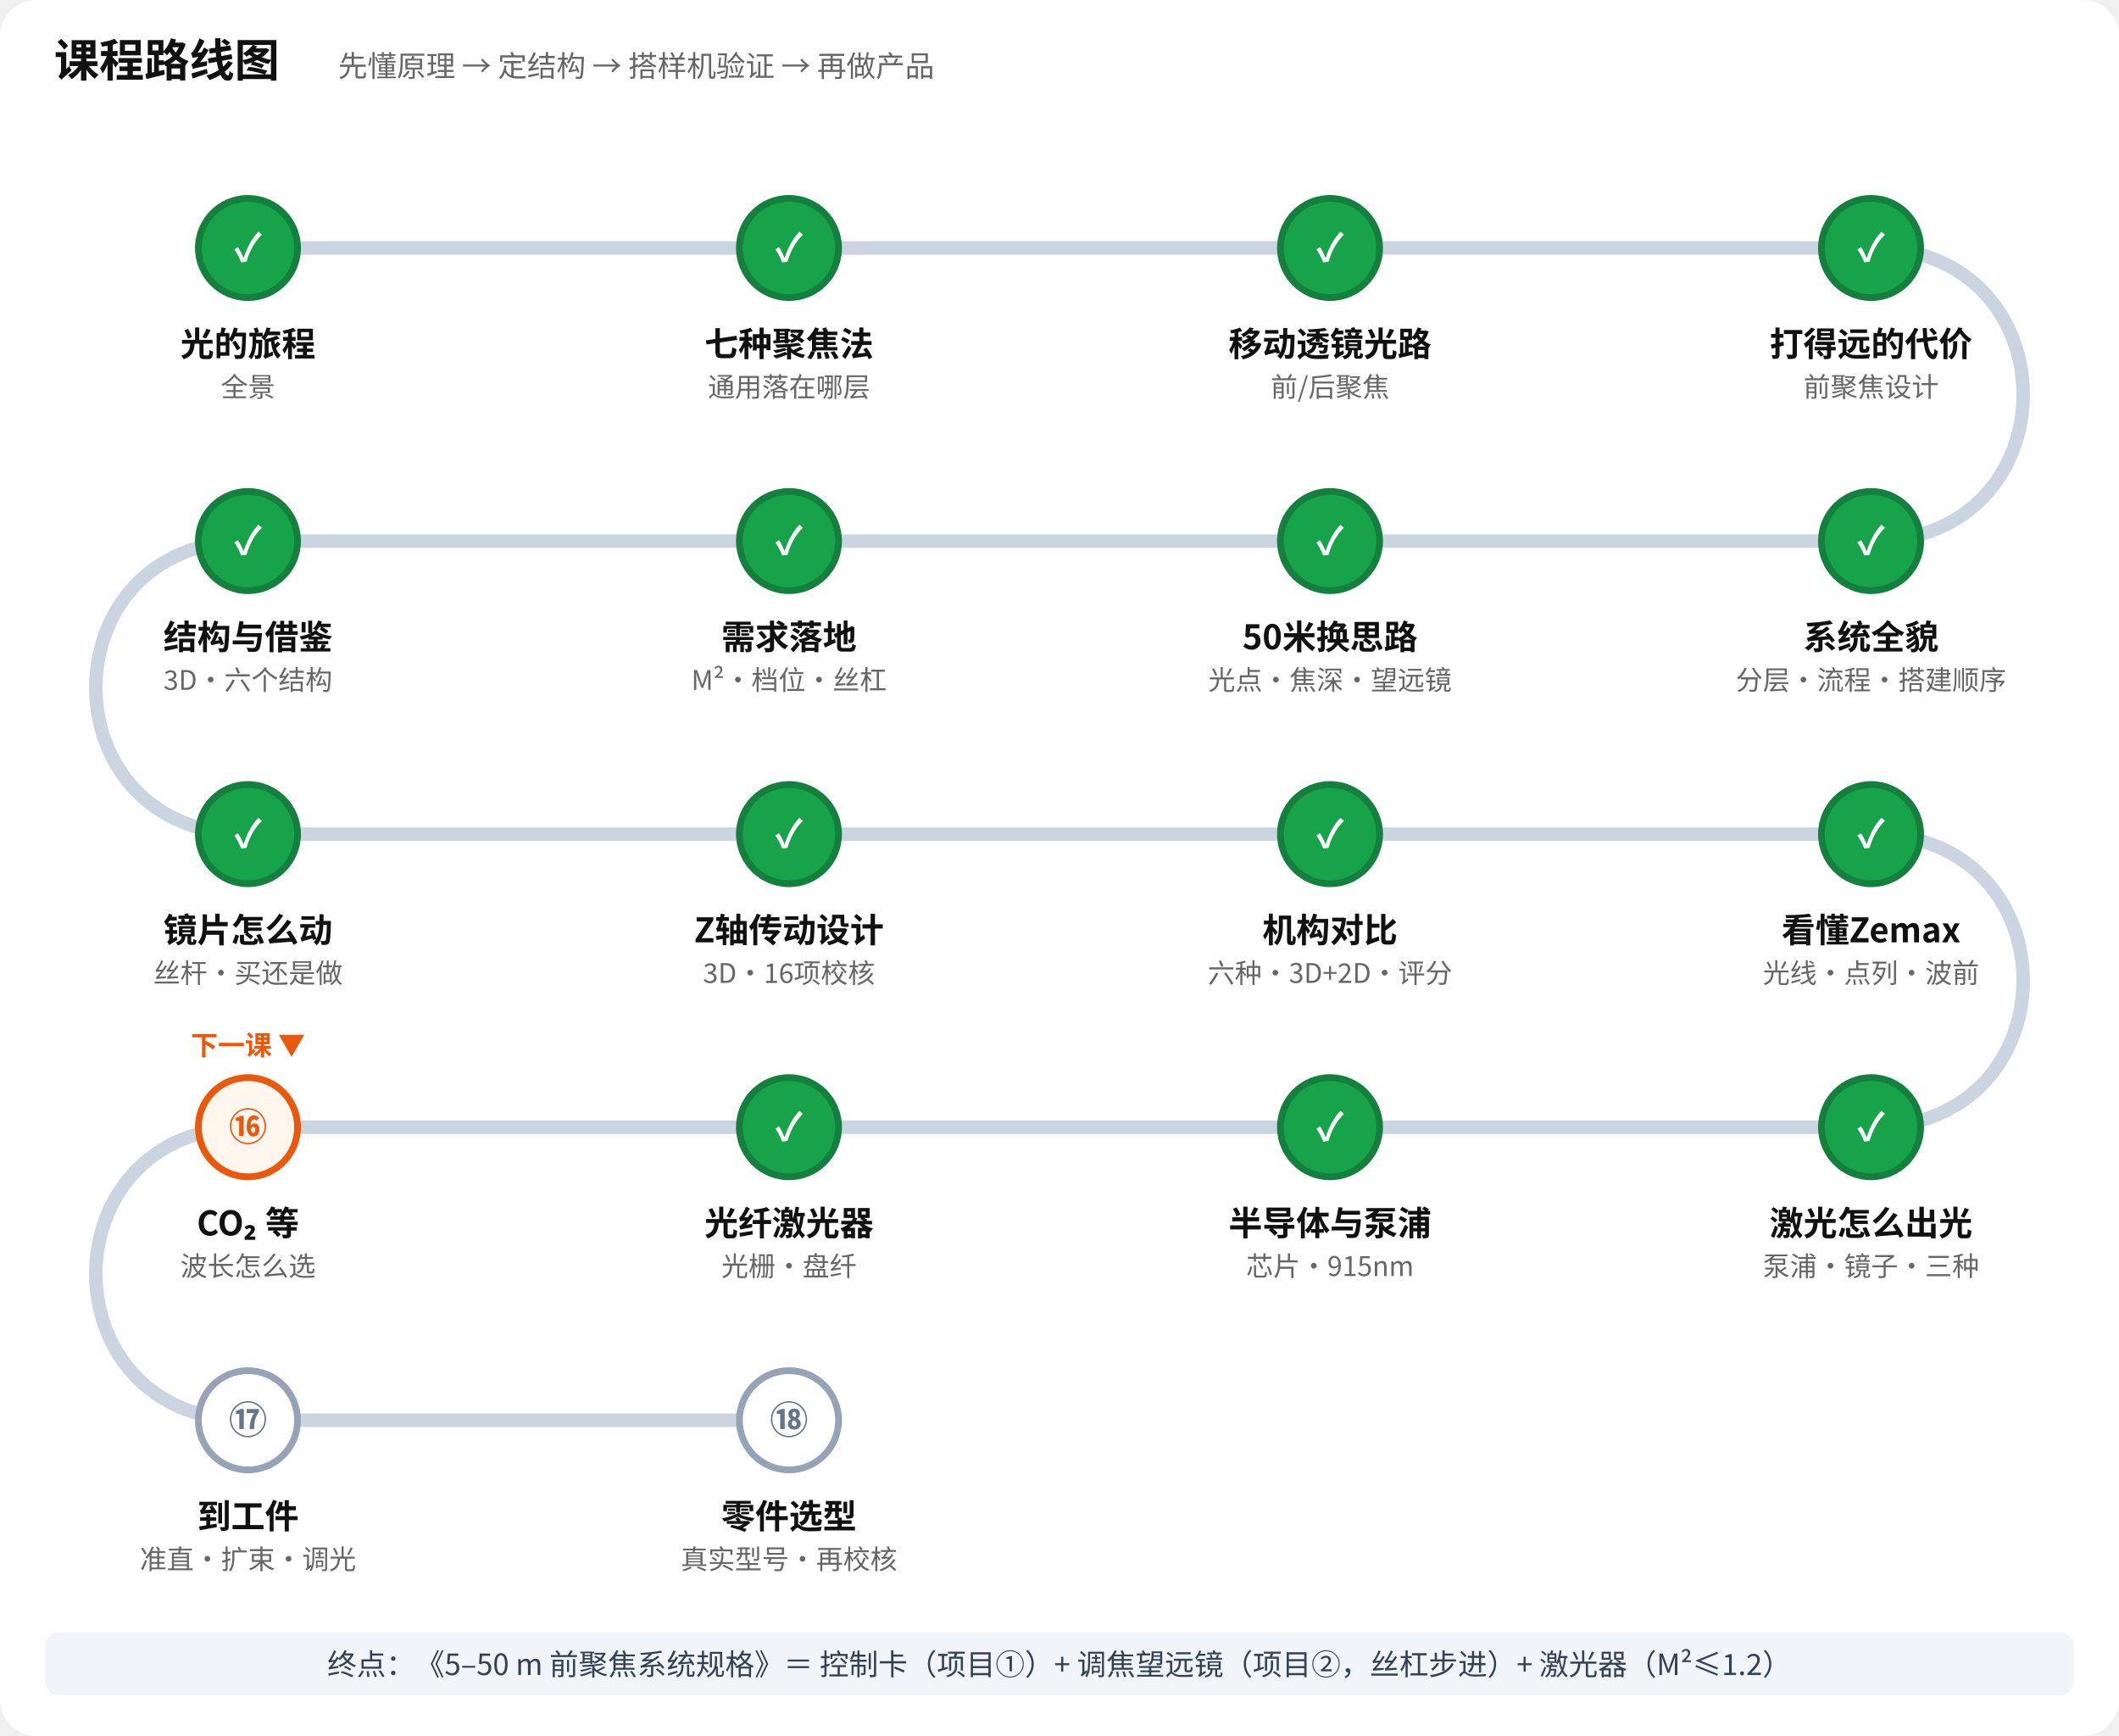
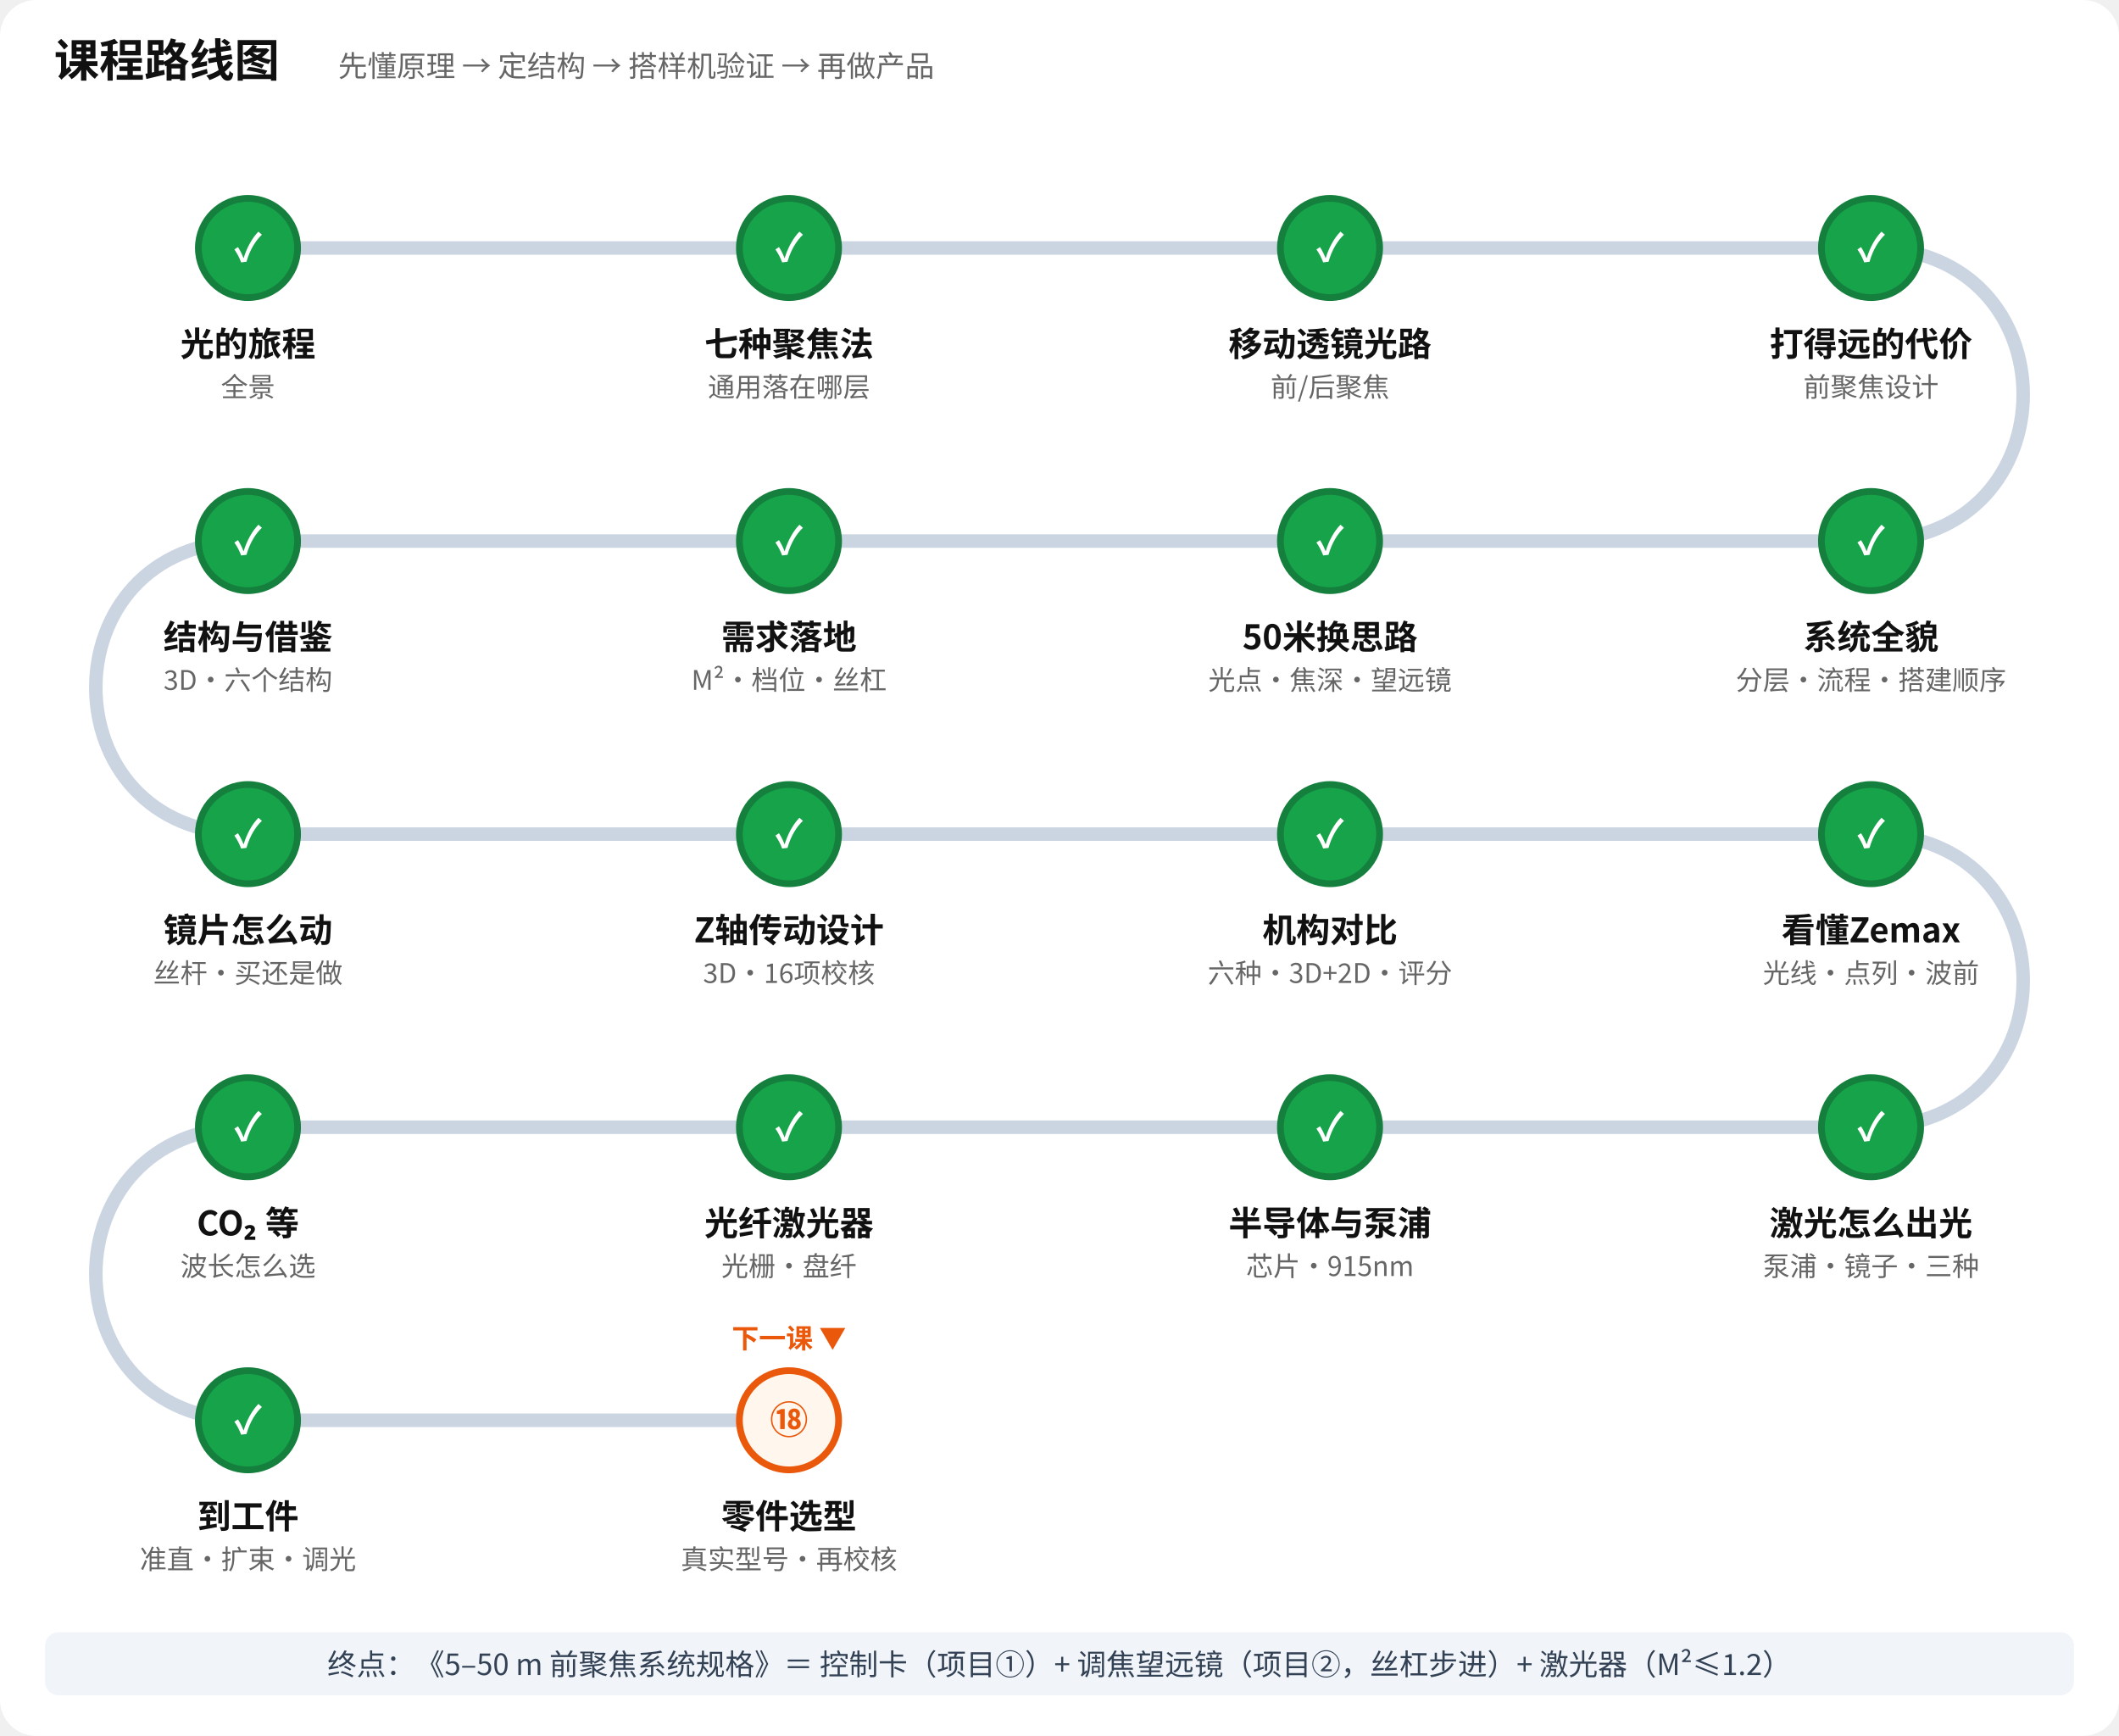
<svg xmlns="http://www.w3.org/2000/svg" viewBox="0 0 940 770" font-family="PingFang SC, Microsoft YaHei, Noto Sans CJK SC, WenQuanYi Zen Hei, sans-serif">
  <rect width="940" height="770" rx="16" fill="#ffffff" />
  <text x="24" y="34" font-size="20" font-weight="700" fill="#111">课程路线图</text>
  <text x="150" y="34" font-size="13" fill="#666">先懂原理 → 定结构 → 搭样机验证 → 再做产品</text>
  <path d="M110,110 L350,110 L590,110 L830,110 C920,110 920,240 830,240 L590,240 L350,240 L110,240 C20,240 20,370 110,370 L350,370 L590,370 L830,370 C920,370 920,500 830,500 L590,500 L350,500 L110,500 C20,500 20,630 110,630 L350,630" fill="none" stroke="#cbd5e1" stroke-width="6" stroke-linecap="round" />
  <circle cx="110" cy="110" r="22" fill="#16a34a" stroke="#15803d" stroke-width="3" />
  <text x="110" y="116" font-size="17" text-anchor="middle" fill="#fff" font-weight="700">✓</text>
  <text x="110" y="158" font-size="15" text-anchor="middle" fill="#111" font-weight="700">光的旅程</text>
  <text x="110" y="176" font-size="12" text-anchor="middle" fill="#666">全景</text>
  <circle cx="350" cy="110" r="22" fill="#16a34a" stroke="#15803d" stroke-width="3" />
  <text x="350" y="116" font-size="17" text-anchor="middle" fill="#fff" font-weight="700">✓</text>
  <text x="350" y="158" font-size="15" text-anchor="middle" fill="#111" font-weight="700">七种聚焦法</text>
  <text x="350" y="176" font-size="12" text-anchor="middle" fill="#666">通用落在哪层</text>
  <circle cx="590" cy="110" r="22" fill="#16a34a" stroke="#15803d" stroke-width="3" />
  <text x="590" y="116" font-size="17" text-anchor="middle" fill="#fff" font-weight="700">✓</text>
  <text x="590" y="158" font-size="15" text-anchor="middle" fill="#111" font-weight="700">移动透镜光路</text>
  <text x="590" y="176" font-size="12" text-anchor="middle" fill="#666">前/后聚焦</text>
  <circle cx="830" cy="110" r="22" fill="#16a34a" stroke="#15803d" stroke-width="3" />
  <text x="830" y="116" font-size="17" text-anchor="middle" fill="#fff" font-weight="700">✓</text>
  <text x="830" y="158" font-size="15" text-anchor="middle" fill="#111" font-weight="700">打得远的代价</text>
  <text x="830" y="176" font-size="12" text-anchor="middle" fill="#666">前聚焦设计</text>
  <circle cx="830" cy="240" r="22" fill="#16a34a" stroke="#15803d" stroke-width="3" />
  <text x="830" y="246" font-size="17" text-anchor="middle" fill="#fff" font-weight="700">✓</text>
  <text x="830" y="288" font-size="15" text-anchor="middle" fill="#111" font-weight="700">系统全貌</text>
  <text x="830" y="306" font-size="12" text-anchor="middle" fill="#666">分层·流程·搭建顺序</text>
  <circle cx="590" cy="240" r="22" fill="#16a34a" stroke="#15803d" stroke-width="3" />
  <text x="590" y="246" font-size="17" text-anchor="middle" fill="#fff" font-weight="700">✓</text>
  <text x="590" y="288" font-size="15" text-anchor="middle" fill="#111" font-weight="700">50米换思路</text>
  <text x="590" y="306" font-size="12" text-anchor="middle" fill="#666">光点·焦深·望远镜</text>
  <circle cx="350" cy="240" r="22" fill="#16a34a" stroke="#15803d" stroke-width="3" />
  <text x="350" y="246" font-size="17" text-anchor="middle" fill="#fff" font-weight="700">✓</text>
  <text x="350" y="288" font-size="15" text-anchor="middle" fill="#111" font-weight="700">需求落地</text>
  <text x="350" y="306" font-size="12" text-anchor="middle" fill="#666">M²·档位·丝杠</text>
  <circle cx="110" cy="240" r="22" fill="#16a34a" stroke="#15803d" stroke-width="3" />
  <text x="110" y="246" font-size="17" text-anchor="middle" fill="#fff" font-weight="700">✓</text>
  <text x="110" y="288" font-size="15" text-anchor="middle" fill="#111" font-weight="700">结构与借鉴</text>
  <text x="110" y="306" font-size="12" text-anchor="middle" fill="#666">3D·六个结构</text>
  <circle cx="110" cy="370" r="22" fill="#16a34a" stroke="#15803d" stroke-width="3" />
  <text x="110" y="376" font-size="17" text-anchor="middle" fill="#fff" font-weight="700">✓</text>
  <text x="110" y="418" font-size="15" text-anchor="middle" fill="#111" font-weight="700">镜片怎么动</text>
  <text x="110" y="436" font-size="12" text-anchor="middle" fill="#666">丝杆·买还是做</text>
  <circle cx="350" cy="370" r="22" fill="#16a34a" stroke="#15803d" stroke-width="3" />
  <text x="350" y="376" font-size="17" text-anchor="middle" fill="#fff" font-weight="700">✓</text>
  <text x="350" y="418" font-size="15" text-anchor="middle" fill="#111" font-weight="700">Z轴传动设计</text>
  <text x="350" y="436" font-size="12" text-anchor="middle" fill="#666">3D·16项校核</text>
  <circle cx="590" cy="370" r="22" fill="#16a34a" stroke="#15803d" stroke-width="3" />
  <text x="590" y="376" font-size="17" text-anchor="middle" fill="#fff" font-weight="700">✓</text>
  <text x="590" y="418" font-size="15" text-anchor="middle" fill="#111" font-weight="700">机构对比</text>
  <text x="590" y="436" font-size="12" text-anchor="middle" fill="#666">六种·3D+2D·评分</text>
  <circle cx="830" cy="370" r="22" fill="#16a34a" stroke="#15803d" stroke-width="3" />
  <text x="830" y="376" font-size="17" text-anchor="middle" fill="#fff" font-weight="700">✓</text>
  <text x="830" y="418" font-size="15" text-anchor="middle" fill="#111" font-weight="700">看懂Zemax</text>
  <text x="830" y="436" font-size="12" text-anchor="middle" fill="#666">光线·点列·波前</text>
  <circle cx="830" cy="500" r="22" fill="#16a34a" stroke="#15803d" stroke-width="3" />
  <text x="830" y="506" font-size="17" text-anchor="middle" fill="#fff" font-weight="700">✓</text>
  <text x="830" y="548" font-size="15" text-anchor="middle" fill="#111" font-weight="700">激光怎么出光</text>
  <text x="830" y="566" font-size="12" text-anchor="middle" fill="#666">泵浦·镜子·三种</text>
  <circle cx="590" cy="500" r="22" fill="#16a34a" stroke="#15803d" stroke-width="3" />
  <text x="590" y="506" font-size="17" text-anchor="middle" fill="#fff" font-weight="700">✓</text>
  <text x="590" y="548" font-size="15" text-anchor="middle" fill="#111" font-weight="700">半导体与泵浦</text>
  <text x="590" y="566" font-size="12" text-anchor="middle" fill="#666">芯片·915nm</text>
  <circle cx="350" cy="500" r="22" fill="#16a34a" stroke="#15803d" stroke-width="3" />
  <text x="350" y="506" font-size="17" text-anchor="middle" fill="#fff" font-weight="700">✓</text>
  <text x="350" y="548" font-size="15" text-anchor="middle" fill="#111" font-weight="700">光纤激光器</text>
  <text x="350" y="566" font-size="12" text-anchor="middle" fill="#666">光栅·盘纤</text>
-   <circle cx="110" cy="500" r="22" fill="#fff7ed" stroke="#ea580c" stroke-width="3" />
-   <text x="110" y="506" font-size="17" text-anchor="middle" fill="#ea580c" font-weight="700">⑯</text>
+   <circle cx="110" cy="500" r="22" fill="#16a34a" stroke="#15803d" stroke-width="3" />
+   <text x="110" y="506" font-size="17" text-anchor="middle" fill="#fff" font-weight="700">✓</text>
  <text x="110" y="548" font-size="15" text-anchor="middle" fill="#111" font-weight="700">CO₂ 等</text>
  <text x="110" y="566" font-size="12" text-anchor="middle" fill="#666">波长怎么选</text>
-   <circle cx="110" cy="630" r="22" fill="#fff" stroke="#94a3b8" stroke-width="3" />
-   <text x="110" y="636" font-size="17" text-anchor="middle" fill="#64748b" font-weight="700">⑰</text>
+   <circle cx="110" cy="630" r="22" fill="#16a34a" stroke="#15803d" stroke-width="3" />
+   <text x="110" y="636" font-size="17" text-anchor="middle" fill="#fff" font-weight="700">✓</text>
  <text x="110" y="678" font-size="15" text-anchor="middle" fill="#111" font-weight="700">到工件</text>
  <text x="110" y="696" font-size="12" text-anchor="middle" fill="#666">准直·扩束·调光</text>
-   <circle cx="350" cy="630" r="22" fill="#fff" stroke="#94a3b8" stroke-width="3" />
-   <text x="350" y="636" font-size="17" text-anchor="middle" fill="#64748b" font-weight="700">⑱</text>
+   <circle cx="350" cy="630" r="22" fill="#fff7ed" stroke="#ea580c" stroke-width="3" />
+   <text x="350" y="636" font-size="17" text-anchor="middle" fill="#ea580c" font-weight="700">⑱</text>
  <text x="350" y="678" font-size="15" text-anchor="middle" fill="#111" font-weight="700">零件选型</text>
  <text x="350" y="696" font-size="12" text-anchor="middle" fill="#666">真实型号·再校核</text>
-   <text x="110" y="468" font-size="12" text-anchor="middle" fill="#ea580c" font-weight="700">下一课 ▼</text>
+   <text x="350" y="598" font-size="12" text-anchor="middle" fill="#ea580c" font-weight="700">下一课 ▼</text>
  <rect x="20" y="724" width="900" height="28" rx="6" fill="#f1f5f9" />
  <text x="470" y="743" font-size="13" text-anchor="middle" fill="#334155">终点：《5–50 m 前聚焦系统规格》＝ 控制卡（项目①）+ 调焦望远镜（项目②，丝杠步进）+ 激光器（M²≤1.2）</text>
</svg>
